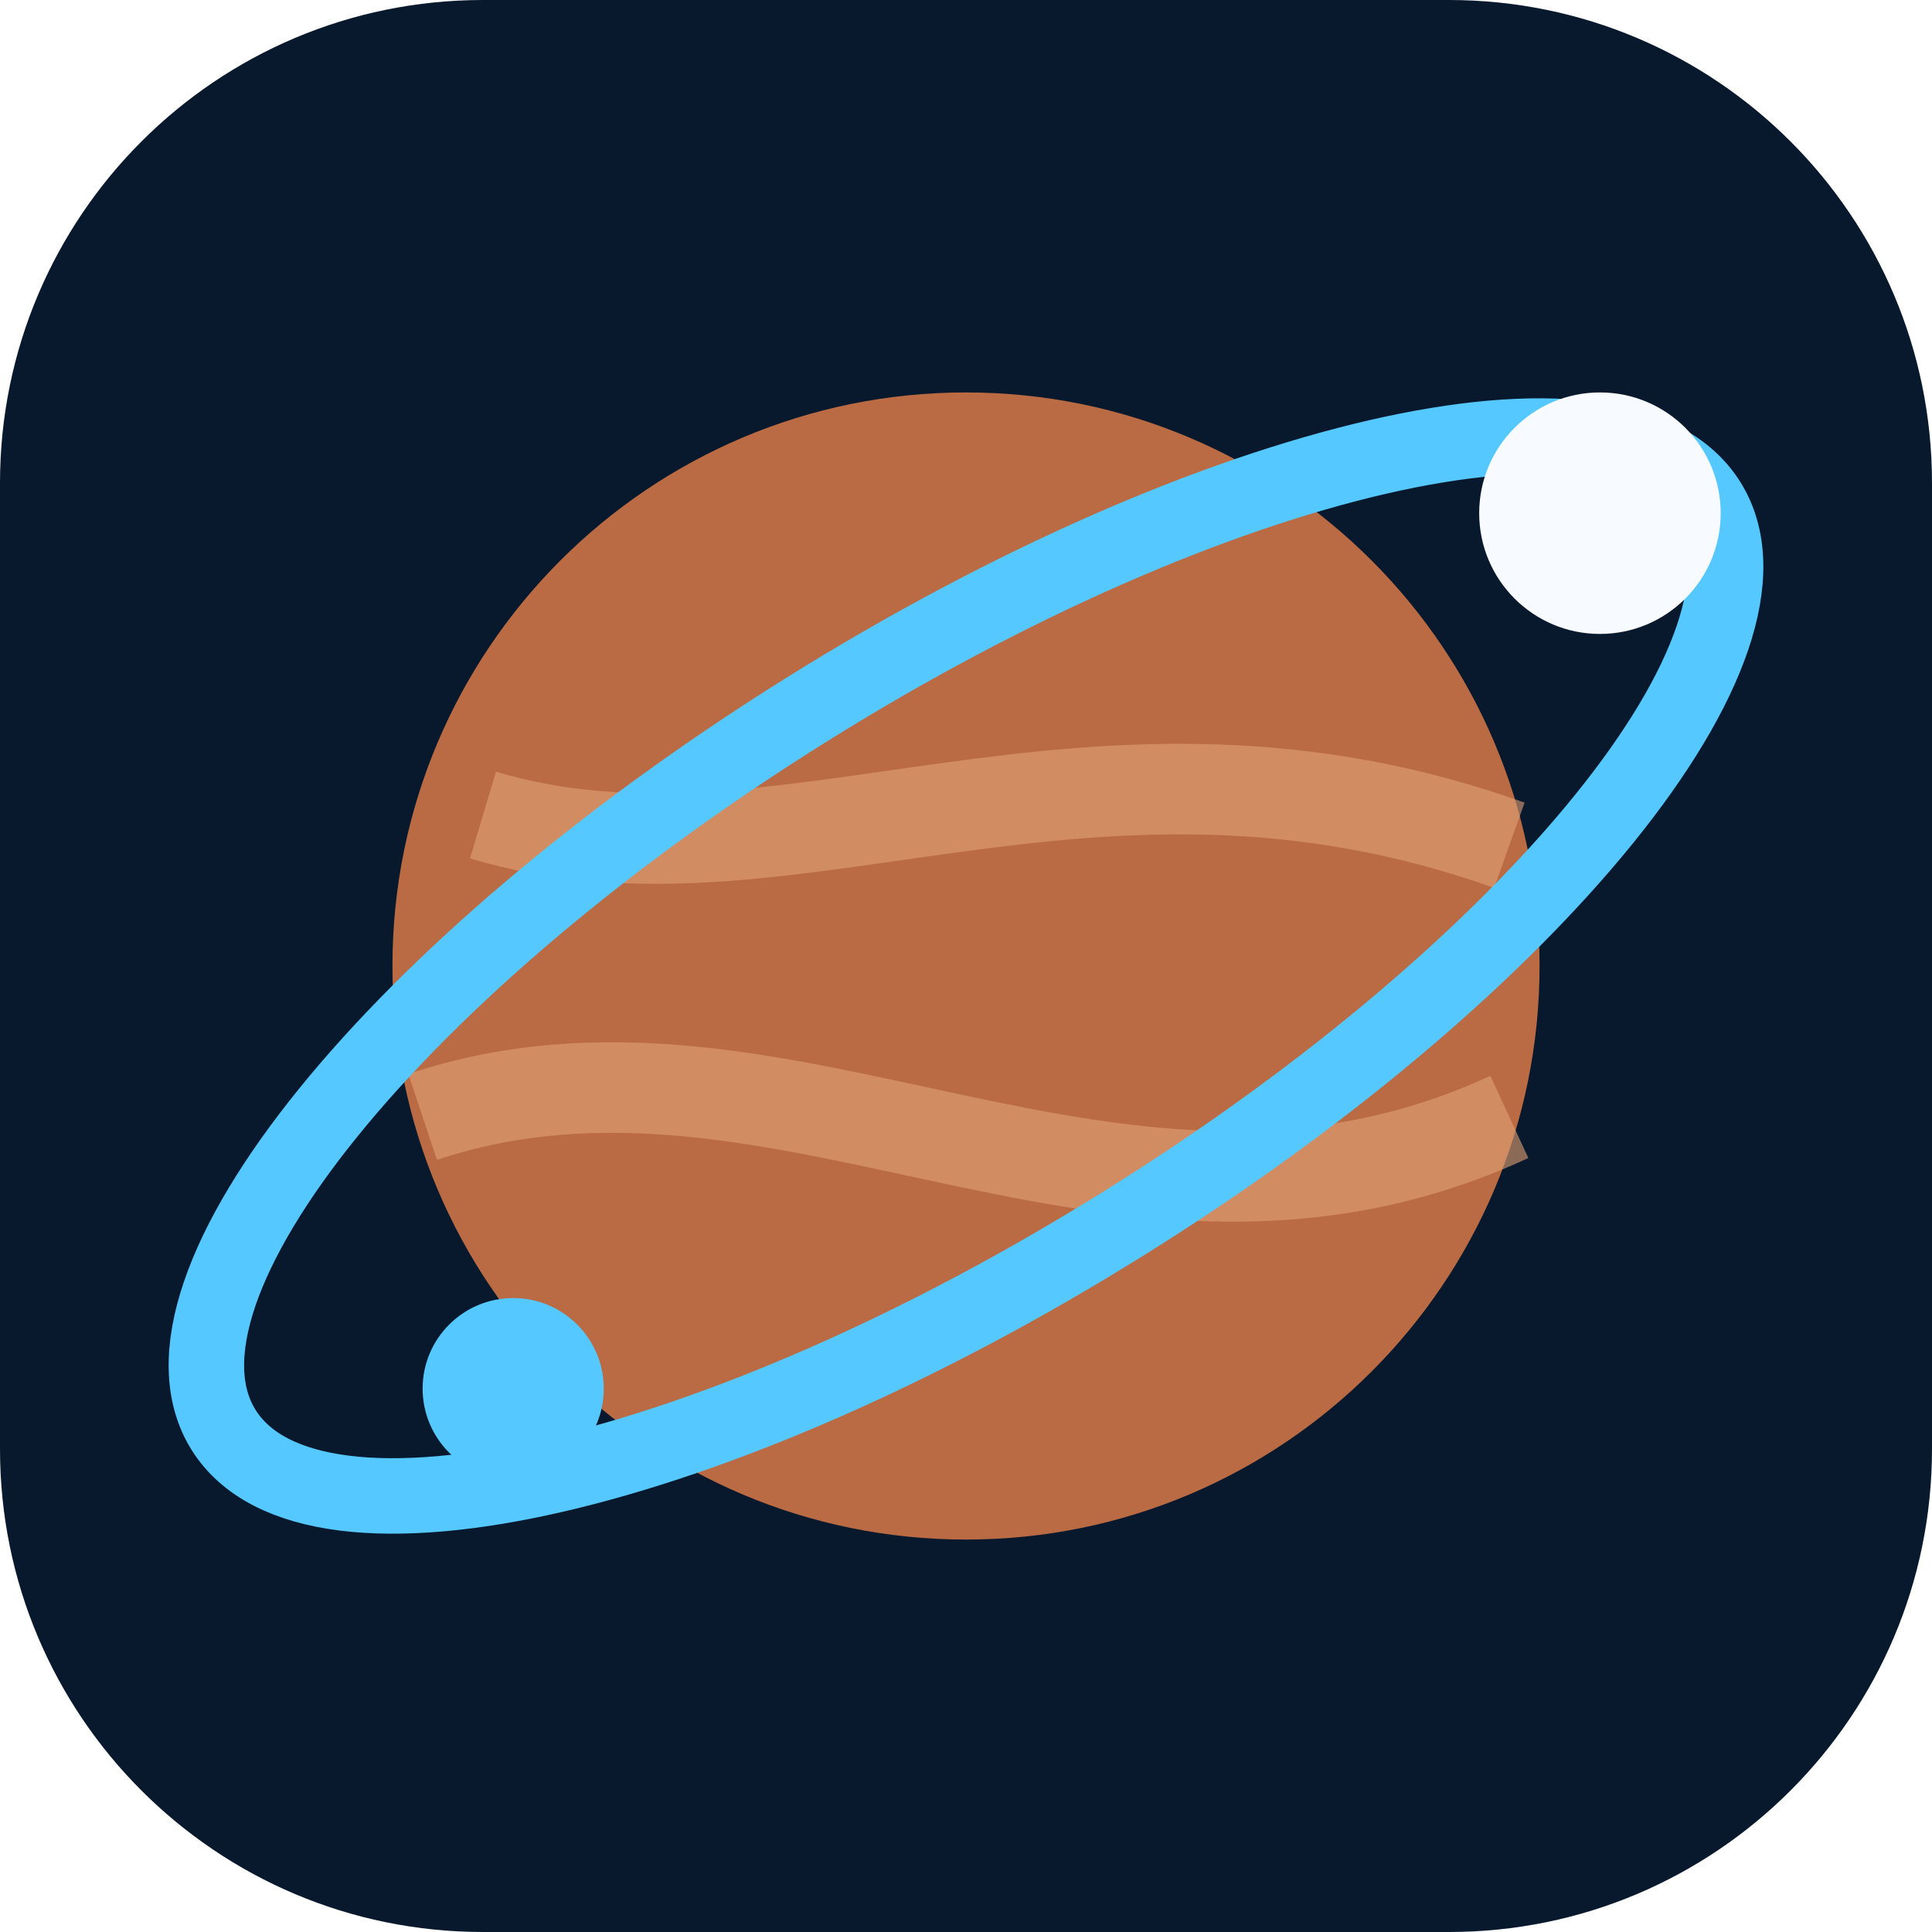
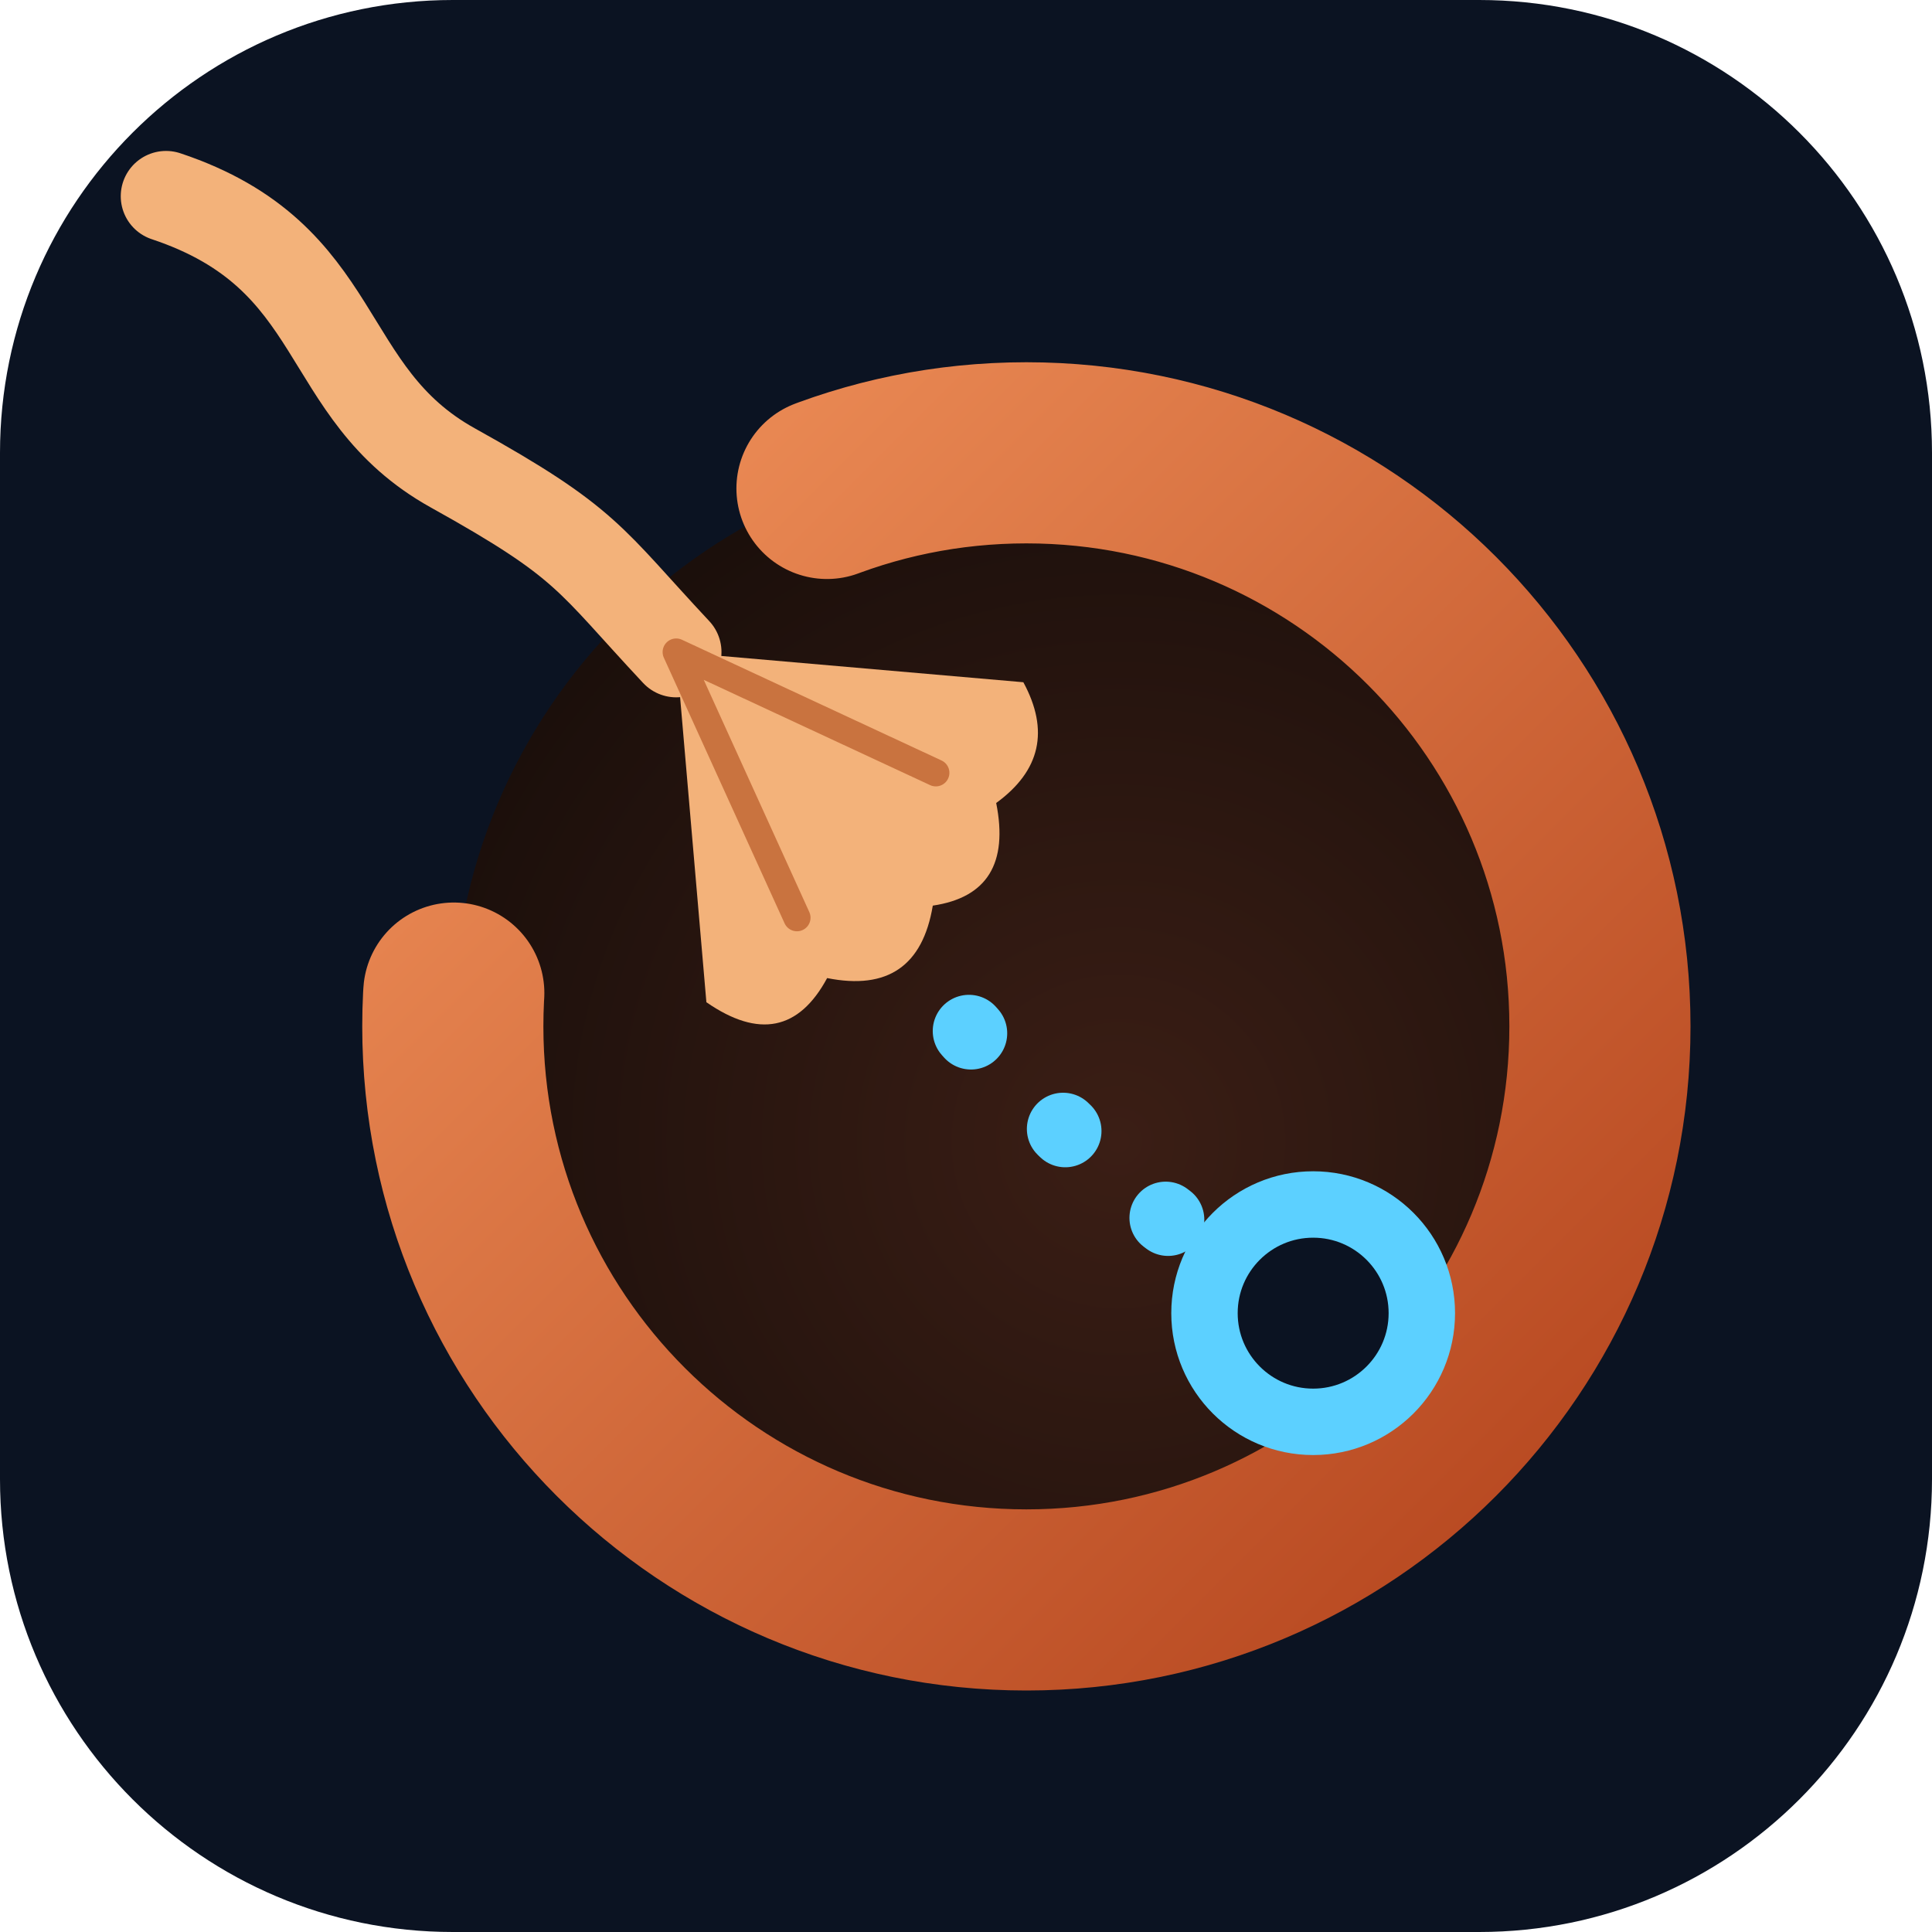
- <svg xmlns="http://www.w3.org/2000/svg" viewBox="0 0 64 64">
-   <rect width="64" height="64" rx="16" fill="#08192d" />
-   <circle cx="32" cy="32" r="19" fill="#ba6b43" />
-   <path d="M16 27c10 3 20-4 34 1M14 37c12-4 23 6 36 0" fill="none" stroke="#e3a274" stroke-width="3" opacity=".6" />
-   <ellipse cx="32" cy="32" rx="29" ry="10" transform="rotate(-32 32 32)" fill="none" stroke="#55c8ff" stroke-width="2.5" />
-   <circle cx="53" cy="17" r="4" fill="#f7fbff" />
-   <circle cx="17" cy="46" r="3" fill="#55c8ff" />
+ <svg xmlns="http://www.w3.org/2000/svg" viewBox="0 0 64 64" role="img" aria-label="JEZERO">
+   <defs>
+     <radialGradient id="floor" cx="58%" cy="60%" r="62%">
+       <stop offset="0" stop-color="#3b1e15" />
+       <stop offset="1" stop-color="#1b0f0b" />
+     </radialGradient>
+     <linearGradient id="rim" x1="0" y1="0" x2="1" y2="1">
+       <stop offset="0" stop-color="#f0915a" />
+       <stop offset="1" stop-color="#b4441d" />
+     </linearGradient>
+   </defs>
+   <rect width="64" height="64" rx="15" fill="#0b1322" />
+   <circle cx="34" cy="34" r="19" fill="url(#floor)" />
+   <circle cx="34" cy="34" r="19" fill="none" stroke="url(#rim)" stroke-width="6" stroke-linecap="round" stroke-dasharray="91.1 22" stroke-dashoffset="-82.8" />
+   <path d="M5.5 6.5 C11.5 8.5 10.5 13 15 15.5 S19.5 18.5 22.4 21.6" fill="none" stroke="#f3b27a" stroke-width="3" stroke-linecap="round" />
+   <path d="M22.4 21.6 L33.9 22.6 Q35.2 25 33 26.6 Q33.6 29.6 30.9 30 Q30.4 33 27.4 32.4 Q26 35 23.4 33.2 Z" fill="#f3b27a" />
+   <path d="M22.4 21.6 L31 25.6 M22.4 21.6 L26.4 30.4" stroke="#c9733f" stroke-width="0.9" stroke-linecap="round" />
+   <path d="M42.6 42.6 C39.5 41.6 35.5 38 31.6 33.6" fill="none" stroke="#5cd0ff" stroke-width="2.4" stroke-linecap="round" stroke-dasharray="0.1 4.4" />
+   <circle cx="43.5" cy="43.5" r="3.6" fill="#0b1322" stroke="#5cd0ff" stroke-width="2.2" />
</svg>
